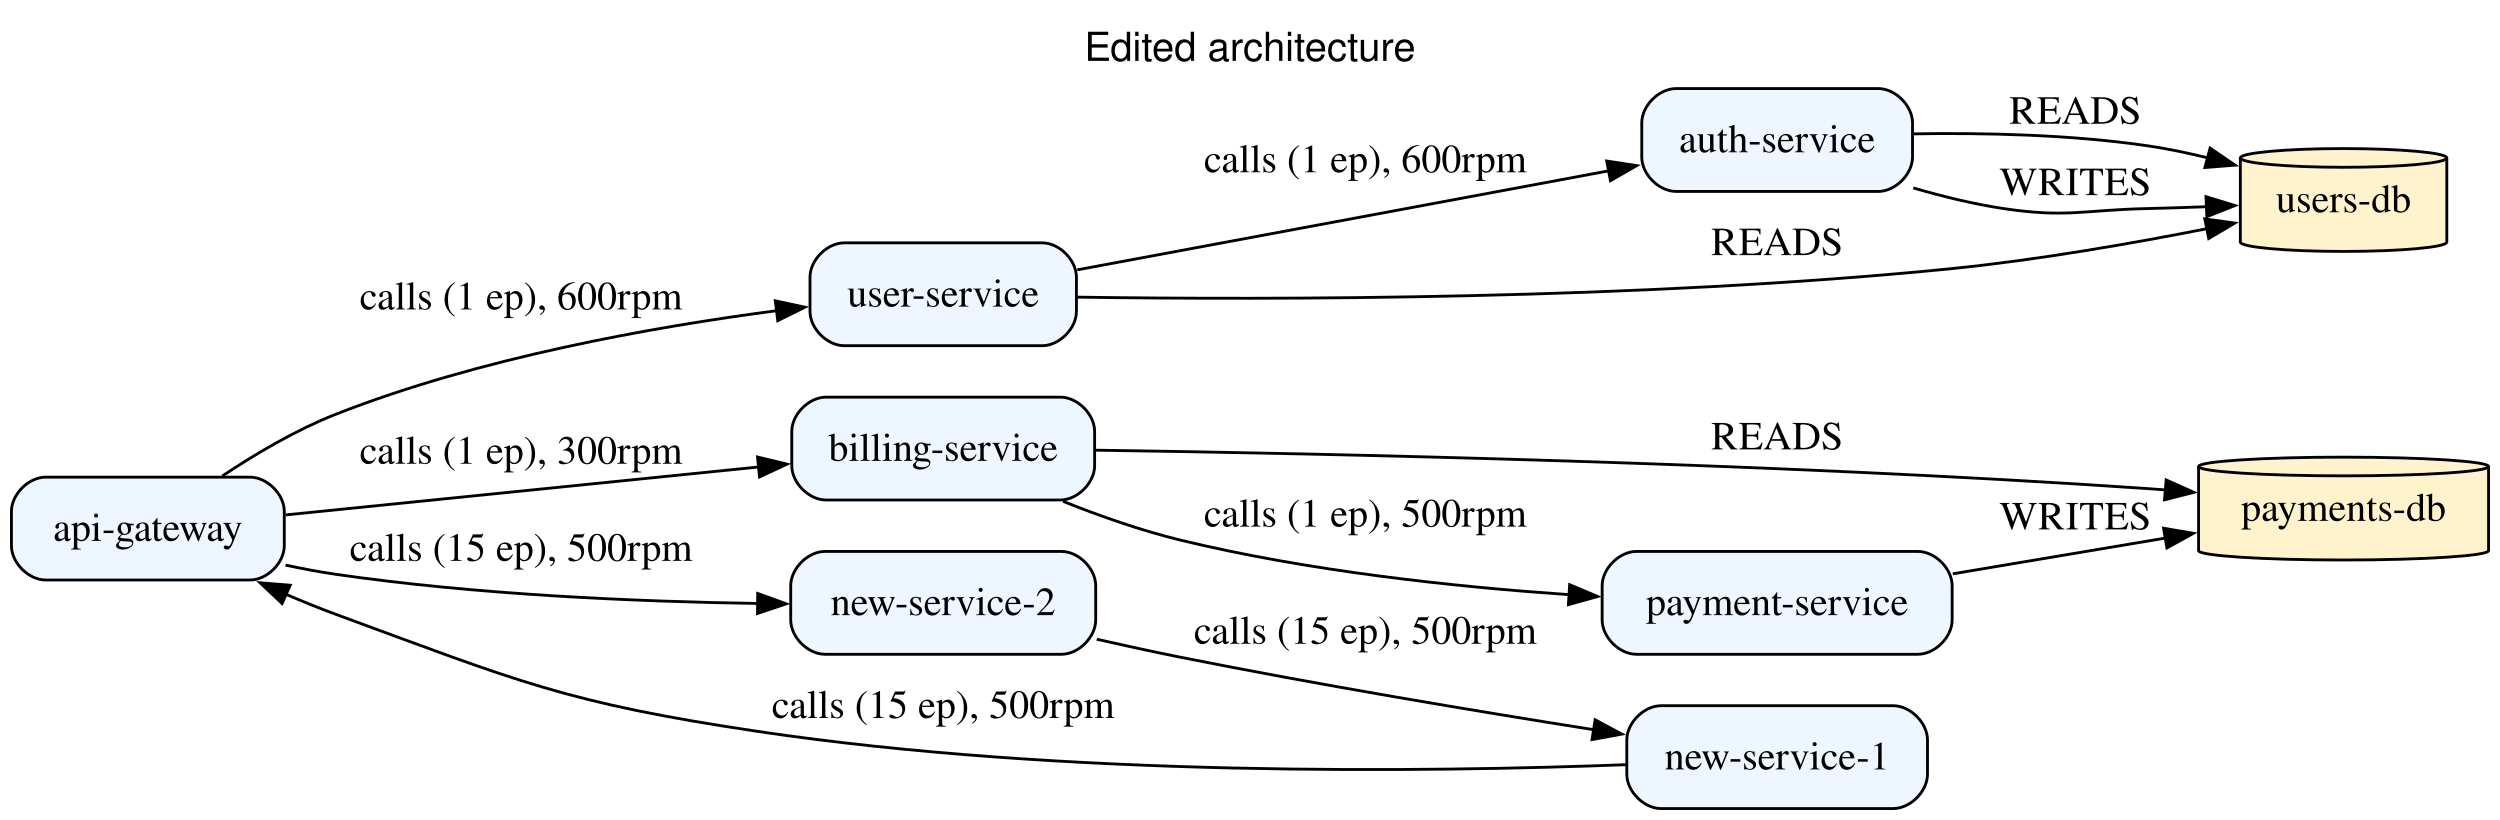
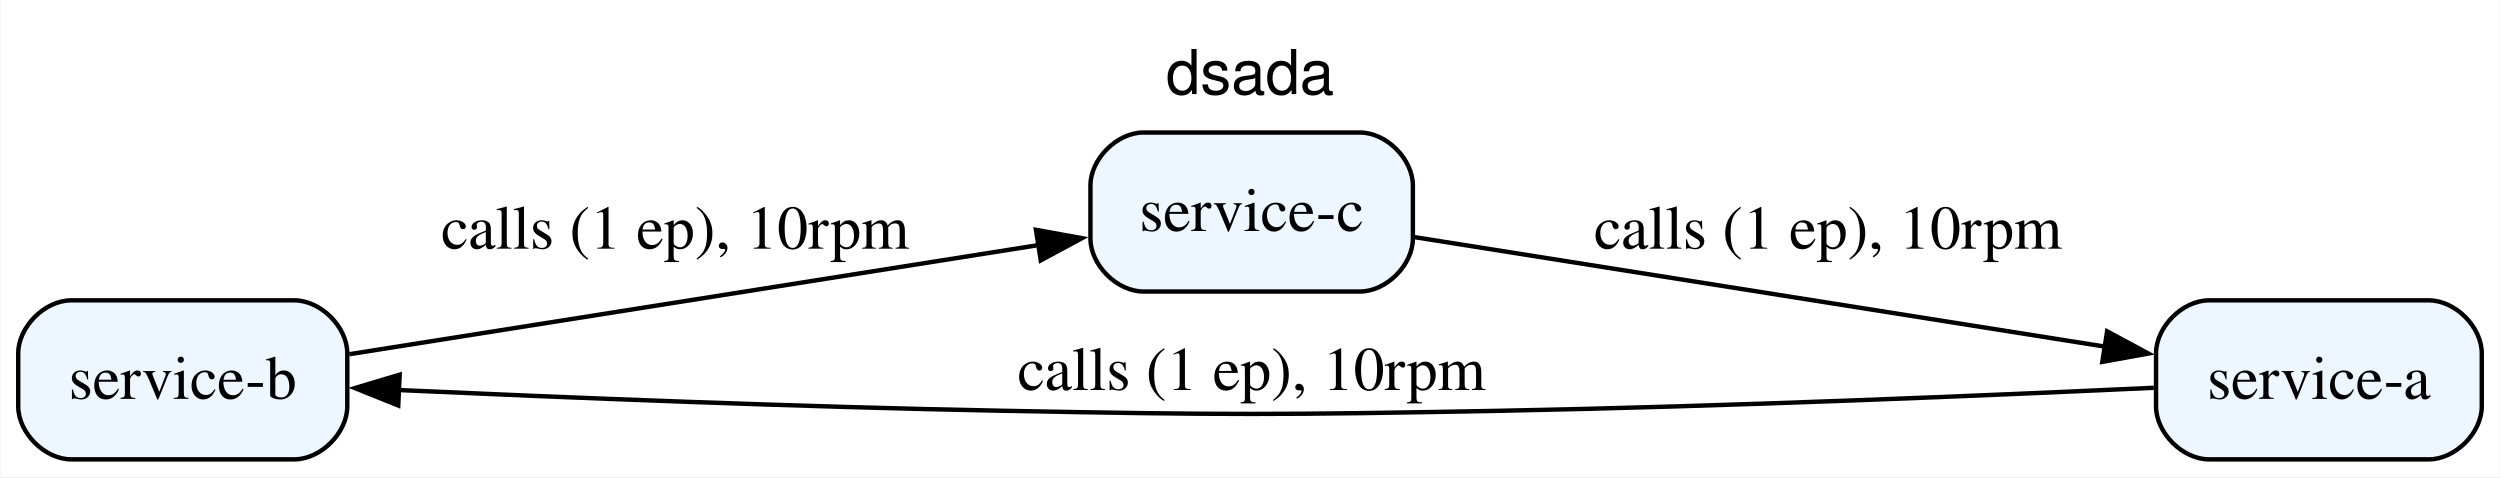
- <svg xmlns="http://www.w3.org/2000/svg" xmlns:xlink="http://www.w3.org/1999/xlink" width="875pt" height="287pt" viewBox="0.00 0.00 875.00 287.00">
-   <g id="graph0" class="graph" transform="scale(1 1) rotate(0) translate(4 283)">
-     <polygon fill="white" stroke="none" points="-4,4 -4,-283 871,-283 871,4 -4,4" />
-     <text text-anchor="middle" x="433.5" y="-261.7" font-family="Helvetica,sans-Serif" font-size="14.00">Edited architecture</text>
+ <svg xmlns="http://www.w3.org/2000/svg" xmlns:xlink="http://www.w3.org/1999/xlink" width="566pt" height="108pt" viewBox="0.00 0.00 565.75 108.00">
+   <g id="graph0" class="graph" transform="scale(1 1) rotate(0) translate(4 104)">
+     <polygon fill="white" stroke="none" points="-4,4 -4,-104 561.75,-104 561.75,4 -4,4" />
+     <text text-anchor="middle" x="278.88" y="-82.7" font-family="Helvetica,sans-Serif" font-size="14.00">dsada</text>
    <g id="node1" class="node">
-       <path fill="#eef6ff" stroke="black" d="M360.75,-198C360.75,-198 291.5,-198 291.5,-198 285.5,-198 279.5,-192 279.5,-186 279.5,-186 279.5,-174 279.5,-174 279.5,-168 285.5,-162 291.5,-162 291.5,-162 360.75,-162 360.75,-162 366.75,-162 372.75,-168 372.75,-174 372.75,-174 372.75,-186 372.75,-186 372.75,-192 366.75,-198 360.75,-198" />
-       <text text-anchor="middle" x="326.12" y="-175.7" font-family="Times,serif" font-size="14.00">user-service</text>
+       <path fill="#eef6ff" stroke="black" d="M62.5,-36C62.5,-36 12,-36 12,-36 6,-36 0,-30 0,-24 0,-24 0,-12 0,-12 0,-6 6,0 12,0 12,0 62.5,0 62.5,0 68.5,0 74.5,-6 74.5,-12 74.5,-12 74.5,-24 74.5,-24 74.5,-30 68.5,-36 62.5,-36" />
+       <text text-anchor="middle" x="37.25" y="-13.7" font-family="Times,serif" font-size="14.00">service-b</text>
    </g>
-     <g id="node4" class="node">
-       <path fill="#eef6ff" stroke="black" d="M653.38,-252C653.38,-252 582.62,-252 582.62,-252 576.62,-252 570.62,-246 570.62,-240 570.62,-240 570.62,-228 570.62,-228 570.62,-222 576.62,-216 582.62,-216 582.62,-216 653.38,-216 653.38,-216 659.38,-216 665.38,-222 665.38,-228 665.38,-228 665.38,-240 665.38,-240 665.38,-246 659.38,-252 653.38,-252" />
-       <text text-anchor="middle" x="618" y="-229.7" font-family="Times,serif" font-size="14.00">auth-service</text>
+     <g id="node2" class="node">
+       <path fill="#eef6ff" stroke="black" d="M303.75,-74C303.75,-74 254.75,-74 254.75,-74 248.75,-74 242.75,-68 242.75,-62 242.75,-62 242.75,-50 242.75,-50 242.75,-44 248.75,-38 254.75,-38 254.75,-38 303.75,-38 303.75,-38 309.75,-38 315.75,-44 315.75,-50 315.75,-50 315.75,-62 315.75,-62 315.75,-68 309.75,-74 303.75,-74" />
+       <text text-anchor="middle" x="279.25" y="-51.7" font-family="Times,serif" font-size="14.00">service-c</text>
    </g>
-     <g id="edge9" class="edge">
-       <g id="a_edge9">
-         <a xlink:title="edge#8">
-           <path fill="none" stroke="black" d="M373.06,-188.56C423.43,-197.94 504.37,-213.02 559.07,-223.21" />
-           <polygon fill="black" stroke="black" points="558.36,-226.64 568.84,-225.03 559.65,-219.76 558.36,-226.64" />
+     <g id="edge2" class="edge">
+       <g id="a_edge2">
+         <a xlink:title="edge#1">
+           <path fill="none" stroke="black" d="M74.96,-23.81C116.85,-30.44 185.44,-41.31 231.21,-48.55" />
+           <polygon fill="black" stroke="black" points="230.41,-51.97 240.83,-50.08 231.5,-45.05 230.41,-51.97" />
        </a>
      </g>
-       <text text-anchor="middle" x="473.88" y="-222.7" font-family="Times,serif" font-size="14.00">calls (1 ep), 600rpm</text>
+       <text text-anchor="middle" x="148.75" y="-47.7" font-family="Times,serif" font-size="14.00">calls (1 ep), 10rpm</text>
    </g>
-     <g id="node9" class="node">
-       <path fill="#fff3cd" stroke="black" d="M852.38,-227.73C852.38,-229.53 836.18,-231 816.25,-231 796.32,-231 780.12,-229.53 780.12,-227.73 780.12,-227.73 780.12,-198.27 780.12,-198.27 780.12,-196.47 796.32,-195 816.25,-195 836.18,-195 852.38,-196.47 852.38,-198.27 852.38,-198.27 852.38,-227.73 852.38,-227.73" />
-       <path fill="none" stroke="black" d="M852.38,-227.73C852.38,-225.92 836.18,-224.45 816.25,-224.45 796.32,-224.45 780.12,-225.92 780.12,-227.73" />
-       <text text-anchor="middle" x="816.25" y="-208.7" font-family="Times,serif" font-size="14.00">users-db</text>
+     <g id="node3" class="node">
+       <path fill="#eef6ff" stroke="black" d="M545.75,-36C545.75,-36 496,-36 496,-36 490,-36 484,-30 484,-24 484,-24 484,-12 484,-12 484,-6 490,0 496,0 496,0 545.75,0 545.75,0 551.75,0 557.75,-6 557.75,-12 557.75,-12 557.75,-24 557.75,-24 557.75,-30 551.75,-36 545.75,-36" />
+       <text text-anchor="middle" x="520.88" y="-13.7" font-family="Times,serif" font-size="14.00">service-a</text>
    </g>
-     <g id="edge10" class="edge">
-       <g id="a_edge10">
-         <a xlink:title="edge#9">
-           <path fill="none" stroke="black" d="M373.12,-179C440.49,-178.02 569.88,-178.01 679.25,-189 709.17,-192.01 742.43,-197.83 768.56,-202.99" />
-           <polygon fill="black" stroke="black" points="767.68,-206.38 778.18,-204.92 769.06,-199.52 767.68,-206.38" />
+     <g id="edge3" class="edge">
+       <g id="a_edge3">
+         <a xlink:title="edge#2">
+           <path fill="none" stroke="black" d="M316.12,-50.31C357.77,-43.71 426.6,-32.79 472.59,-25.5" />
+           <polygon fill="black" stroke="black" points="472.93,-28.99 482.26,-23.96 471.84,-22.07 472.93,-28.99" />
        </a>
      </g>
-       <text text-anchor="middle" x="618" y="-193.7" font-family="Times,serif" font-size="14.00">READS</text>
-     </g>
-     <g id="node2" class="node">
-       <path fill="#fff3cd" stroke="black" d="M867,-119.73C867,-121.53 844.25,-123 816.25,-123 788.25,-123 765.5,-121.53 765.5,-119.73 765.5,-119.73 765.5,-90.27 765.5,-90.27 765.5,-88.47 788.25,-87 816.25,-87 844.25,-87 867,-88.47 867,-90.27 867,-90.27 867,-119.73 867,-119.73" />
-       <path fill="none" stroke="black" d="M867,-119.73C867,-117.92 844.25,-116.45 816.25,-116.45 788.25,-116.45 765.5,-117.92 765.5,-119.73" />
-       <text text-anchor="middle" x="816.25" y="-100.7" font-family="Times,serif" font-size="14.00">payments-db</text>
-     </g>
-     <g id="node3" class="node">
-       <path fill="#eef6ff" stroke="black" d="M83.5,-116C83.5,-116 12,-116 12,-116 6,-116 0,-110 0,-104 0,-104 0,-92 0,-92 0,-86 6,-80 12,-80 12,-80 83.5,-80 83.5,-80 89.5,-80 95.5,-86 95.5,-92 95.5,-92 95.5,-104 95.5,-104 95.5,-110 89.5,-116 83.5,-116" />
-       <text text-anchor="middle" x="47.75" y="-93.7" font-family="Times,serif" font-size="14.00">api-gateway</text>
+       <text text-anchor="middle" x="409.75" y="-47.7" font-family="Times,serif" font-size="14.00">calls (1 ep), 10rpm</text>
    </g>
    <g id="edge1" class="edge">
      <g id="a_edge1">
        <a xlink:title="edge#0">
-           <path fill="none" stroke="black" d="M73.78,-116.38C85.36,-124.1 99.6,-132.54 113.5,-138 163.74,-157.75 224.48,-168.58 267.98,-174.27" />
-           <polygon fill="black" stroke="black" points="267.35,-177.71 277.71,-175.48 268.22,-170.77 267.35,-177.71" />
+           <path fill="none" stroke="black" d="M483.5,-16.21C446.32,-14.48 386.9,-11.98 335.5,-11 285.51,-10.05 272.99,-10.05 223,-11 176.32,-11.88 123.04,-14.02 85.74,-15.71" />
+           <polygon fill="black" stroke="black" points="86.04,-12.19 76.21,-16.14 86.36,-19.18 86.04,-12.19" />
        </a>
      </g>
-       <text text-anchor="middle" x="178.38" y="-174.7" font-family="Times,serif" font-size="14.00">calls (1 ep), 600rpm</text>
-     </g>
-     <g id="node5" class="node">
-       <path fill="#eef6ff" stroke="black" d="M367.12,-144C367.12,-144 285.12,-144 285.12,-144 279.12,-144 273.12,-138 273.12,-132 273.12,-132 273.12,-120 273.12,-120 273.12,-114 279.12,-108 285.12,-108 285.12,-108 367.12,-108 367.12,-108 373.12,-108 379.12,-114 379.12,-120 379.12,-120 379.12,-132 379.12,-132 379.12,-138 373.12,-144 367.12,-144" />
-       <text text-anchor="middle" x="326.12" y="-121.7" font-family="Times,serif" font-size="14.00">billing-service</text>
-     </g>
-     <g id="edge2" class="edge">
-       <g id="a_edge2">
-         <a xlink:title="edge#1">
-           <path fill="none" stroke="black" d="M95.95,-102.78C141.57,-107.4 211.02,-114.44 261.51,-119.56" />
-           <polygon fill="black" stroke="black" points="261.14,-123.04 271.44,-120.56 261.84,-116.07 261.14,-123.04" />
-         </a>
-       </g>
-       <text text-anchor="middle" x="178.38" y="-120.7" font-family="Times,serif" font-size="14.00">calls (1 ep), 300rpm</text>
-     </g>
-     <g id="node7" class="node">
-       <path fill="#eef6ff" stroke="black" d="M367.5,-90C367.5,-90 284.75,-90 284.75,-90 278.75,-90 272.75,-84 272.75,-78 272.75,-78 272.75,-66 272.75,-66 272.75,-60 278.75,-54 284.75,-54 284.75,-54 367.5,-54 367.5,-54 373.5,-54 379.5,-60 379.5,-66 379.5,-66 379.5,-78 379.5,-78 379.5,-84 373.5,-90 367.5,-90" />
-       <text text-anchor="middle" x="326.12" y="-67.7" font-family="Times,serif" font-size="14.00">new-service-2</text>
-     </g>
-     <g id="edge3" class="edge">
-       <g id="a_edge3">
-         <a xlink:title="edge#2">
-           <path fill="none" stroke="black" d="M95.93,-85.21C101.81,-83.95 107.77,-82.84 113.5,-82 162.74,-74.82 219.03,-72.44 261.18,-71.79" />
-           <polygon fill="black" stroke="black" points="261.2,-75.29 271.16,-71.66 261.12,-68.29 261.2,-75.29" />
-         </a>
-       </g>
-       <text text-anchor="middle" x="178.38" y="-86.7" font-family="Times,serif" font-size="14.00">calls (15 ep), 500rpm</text>
-     </g>
-     <g id="edge4" class="edge">
-       <g id="a_edge4">
-         <a xlink:title="edge#3">
-           <path fill="none" stroke="black" d="M665.62,-236.15C690.12,-236.56 720.56,-235.92 747.5,-232 754.48,-230.98 761.76,-229.46 768.85,-227.71" />
-           <polygon fill="black" stroke="black" points="769.53,-231.15 778.29,-225.2 767.73,-224.38 769.53,-231.15" />
-         </a>
-       </g>
-       <text text-anchor="middle" x="722.38" y="-239.7" font-family="Times,serif" font-size="14.00">READS</text>
-     </g>
-     <g id="edge5" class="edge">
-       <g id="a_edge5">
-         <a xlink:title="edge#4">
-           <path fill="none" stroke="black" d="M665.65,-217.22C675.93,-214.22 686.85,-211.56 697.25,-210 719.34,-206.69 725.17,-209.51 747.5,-210 754.21,-210.15 761.29,-210.38 768.25,-210.65" />
-           <polygon fill="black" stroke="black" points="768.1,-214.15 778.23,-211.07 768.39,-207.15 768.1,-214.15" />
-         </a>
-       </g>
-       <text text-anchor="middle" x="722.38" y="-214.7" font-family="Times,serif" font-size="14.00">WRITES</text>
-     </g>
-     <g id="edge7" class="edge">
-       <g id="a_edge7">
-         <a xlink:title="edge#6">
-           <path fill="none" stroke="black" d="M379.61,-125.43C459.23,-124.29 615.27,-121.02 747.5,-112 749.67,-111.85 751.87,-111.69 754.1,-111.51" />
-           <polygon fill="black" stroke="black" points="754.16,-115.02 763.83,-110.68 753.57,-108.05 754.16,-115.02" />
-         </a>
-       </g>
-       <text text-anchor="middle" x="618" y="-125.7" font-family="Times,serif" font-size="14.00">READS</text>
-     </g>
-     <g id="node6" class="node">
-       <path fill="#eef6ff" stroke="black" d="M667.25,-90C667.25,-90 568.75,-90 568.75,-90 562.75,-90 556.75,-84 556.75,-78 556.75,-78 556.75,-66 556.75,-66 556.75,-60 562.75,-54 568.75,-54 568.75,-54 667.25,-54 667.25,-54 673.25,-54 679.25,-60 679.25,-66 679.25,-66 679.25,-78 679.25,-78 679.25,-84 673.25,-90 667.25,-90" />
-       <text text-anchor="middle" x="618" y="-67.7" font-family="Times,serif" font-size="14.00">payment-service</text>
-     </g>
-     <g id="edge6" class="edge">
-       <g id="a_edge6">
-         <a xlink:title="edge#5">
-           <path fill="none" stroke="black" d="M368.08,-107.52C380.95,-102.39 395.36,-97.32 409,-94 453.57,-83.14 504.8,-77.64 545.27,-74.86" />
-           <polygon fill="black" stroke="black" points="545.38,-78.36 555.14,-74.22 544.94,-71.37 545.38,-78.36" />
-         </a>
-       </g>
-       <text text-anchor="middle" x="473.88" y="-98.7" font-family="Times,serif" font-size="14.00">calls (1 ep), 500rpm</text>
-     </g>
-     <g id="edge8" class="edge">
-       <g id="a_edge8">
-         <a xlink:title="edge#7">
-           <path fill="none" stroke="black" d="M679.48,-82.17C703.1,-86.14 730.14,-90.69 753.85,-94.67" />
-           <polygon fill="black" stroke="black" points="753.25,-98.12 763.69,-96.33 754.41,-91.22 753.25,-98.12" />
-         </a>
-       </g>
-       <text text-anchor="middle" x="722.38" y="-97.7" font-family="Times,serif" font-size="14.00">WRITES</text>
-     </g>
-     <g id="node8" class="node">
-       <path fill="#eef6ff" stroke="black" d="M658.62,-36C658.62,-36 577.38,-36 577.38,-36 571.38,-36 565.38,-30 565.38,-24 565.38,-24 565.38,-12 565.38,-12 565.38,-6 571.38,0 577.38,0 577.38,0 658.62,0 658.62,0 664.62,0 670.62,-6 670.62,-12 670.62,-12 670.62,-24 670.62,-24 670.62,-30 664.62,-36 658.62,-36" />
-       <text text-anchor="middle" x="618" y="-13.7" font-family="Times,serif" font-size="14.00">new-service-1</text>
-     </g>
-     <g id="edge11" class="edge">
-       <g id="a_edge11">
-         <a xlink:title="edge#10">
-           <path fill="none" stroke="black" d="M379.87,-59.26C389.54,-57.07 399.56,-54.89 409,-53 457.41,-43.32 512.52,-34.13 553.85,-27.59" />
-           <polygon fill="black" stroke="black" points="554.29,-31.07 563.63,-26.06 553.21,-24.15 554.29,-31.07" />
-         </a>
-       </g>
-       <text text-anchor="middle" x="473.88" y="-57.7" font-family="Times,serif" font-size="14.00">calls (15 ep), 500rpm</text>
-     </g>
-     <g id="edge12" class="edge">
-       <g id="a_edge12">
-         <a xlink:title="edge#11">
-           <path fill="none" stroke="black" d="M565.11,-15.36C495.53,-12.71 368.34,-11.04 261.25,-27 193.85,-37.05 177.46,-44.49 113.5,-68 107.76,-70.11 101.82,-72.52 95.98,-75.04" />
-           <polygon fill="black" stroke="black" points="94.73,-71.77 87.02,-79.03 97.57,-78.16 94.73,-71.77" />
-         </a>
-       </g>
-       <text text-anchor="middle" x="326.12" y="-31.7" font-family="Times,serif" font-size="14.00">calls (15 ep), 500rpm</text>
+       <text text-anchor="middle" x="279.25" y="-15.7" font-family="Times,serif" font-size="14.00">calls (1 ep), 10rpm</text>
    </g>
  </g>
</svg>
